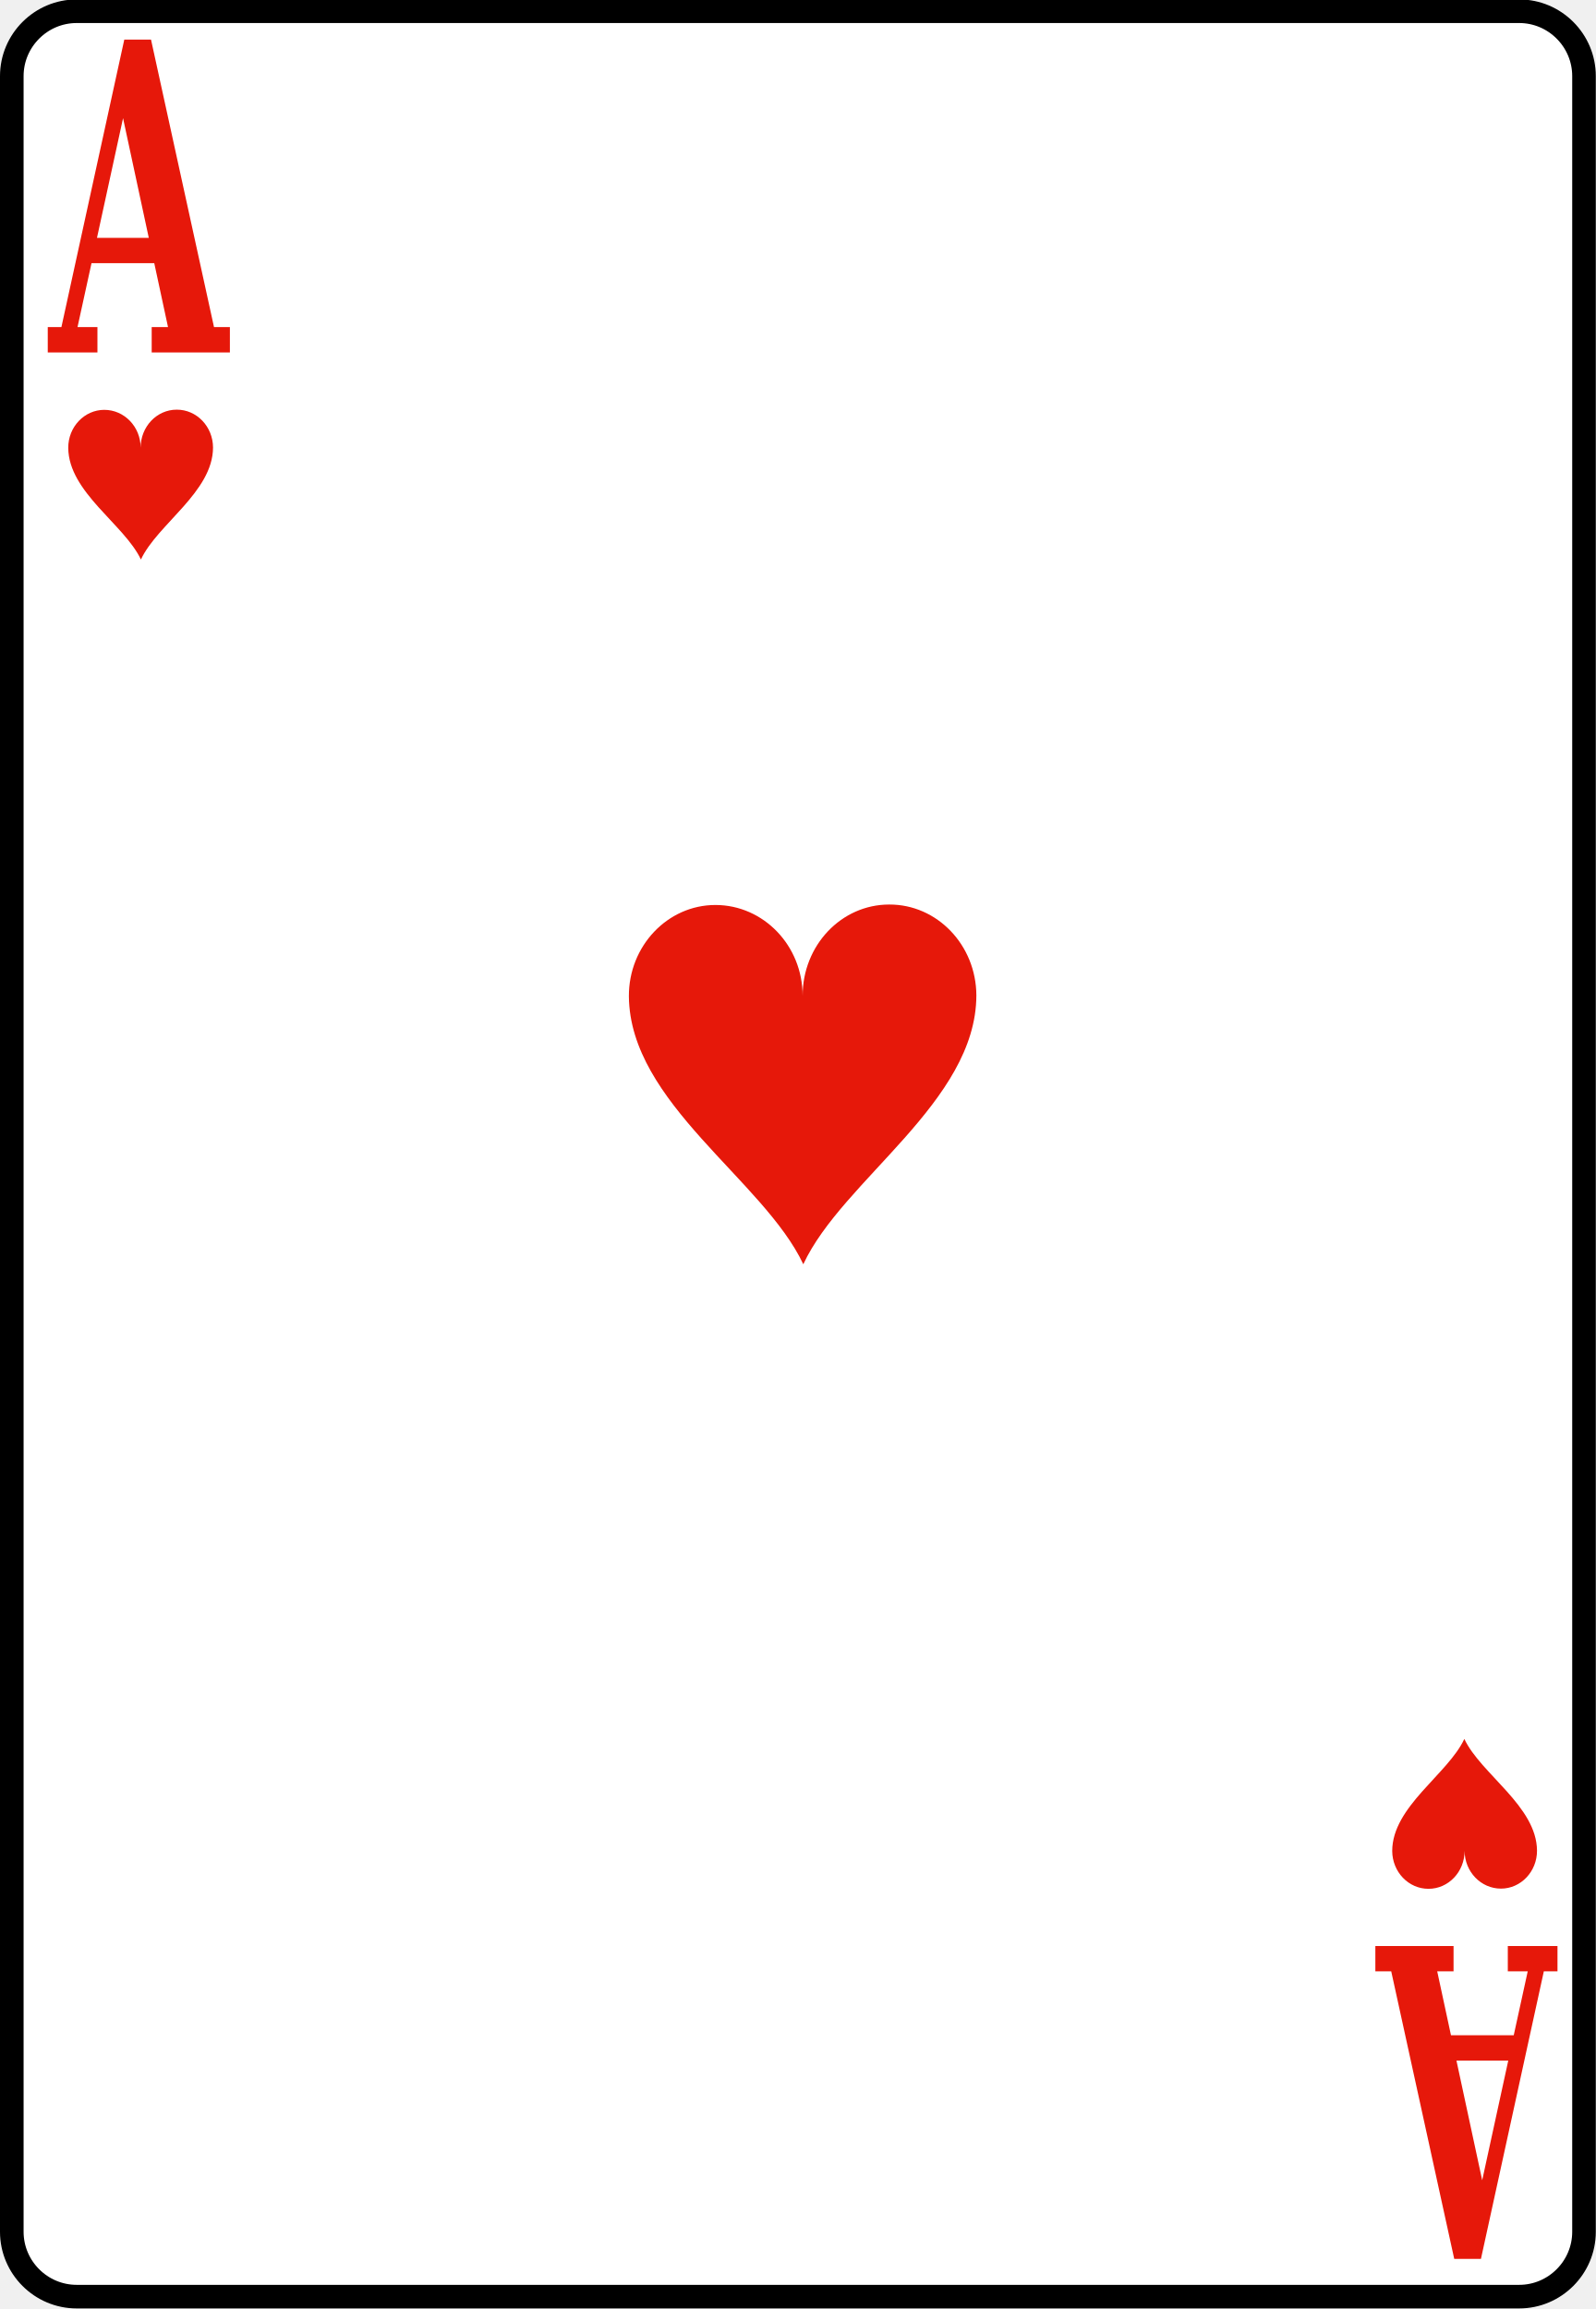
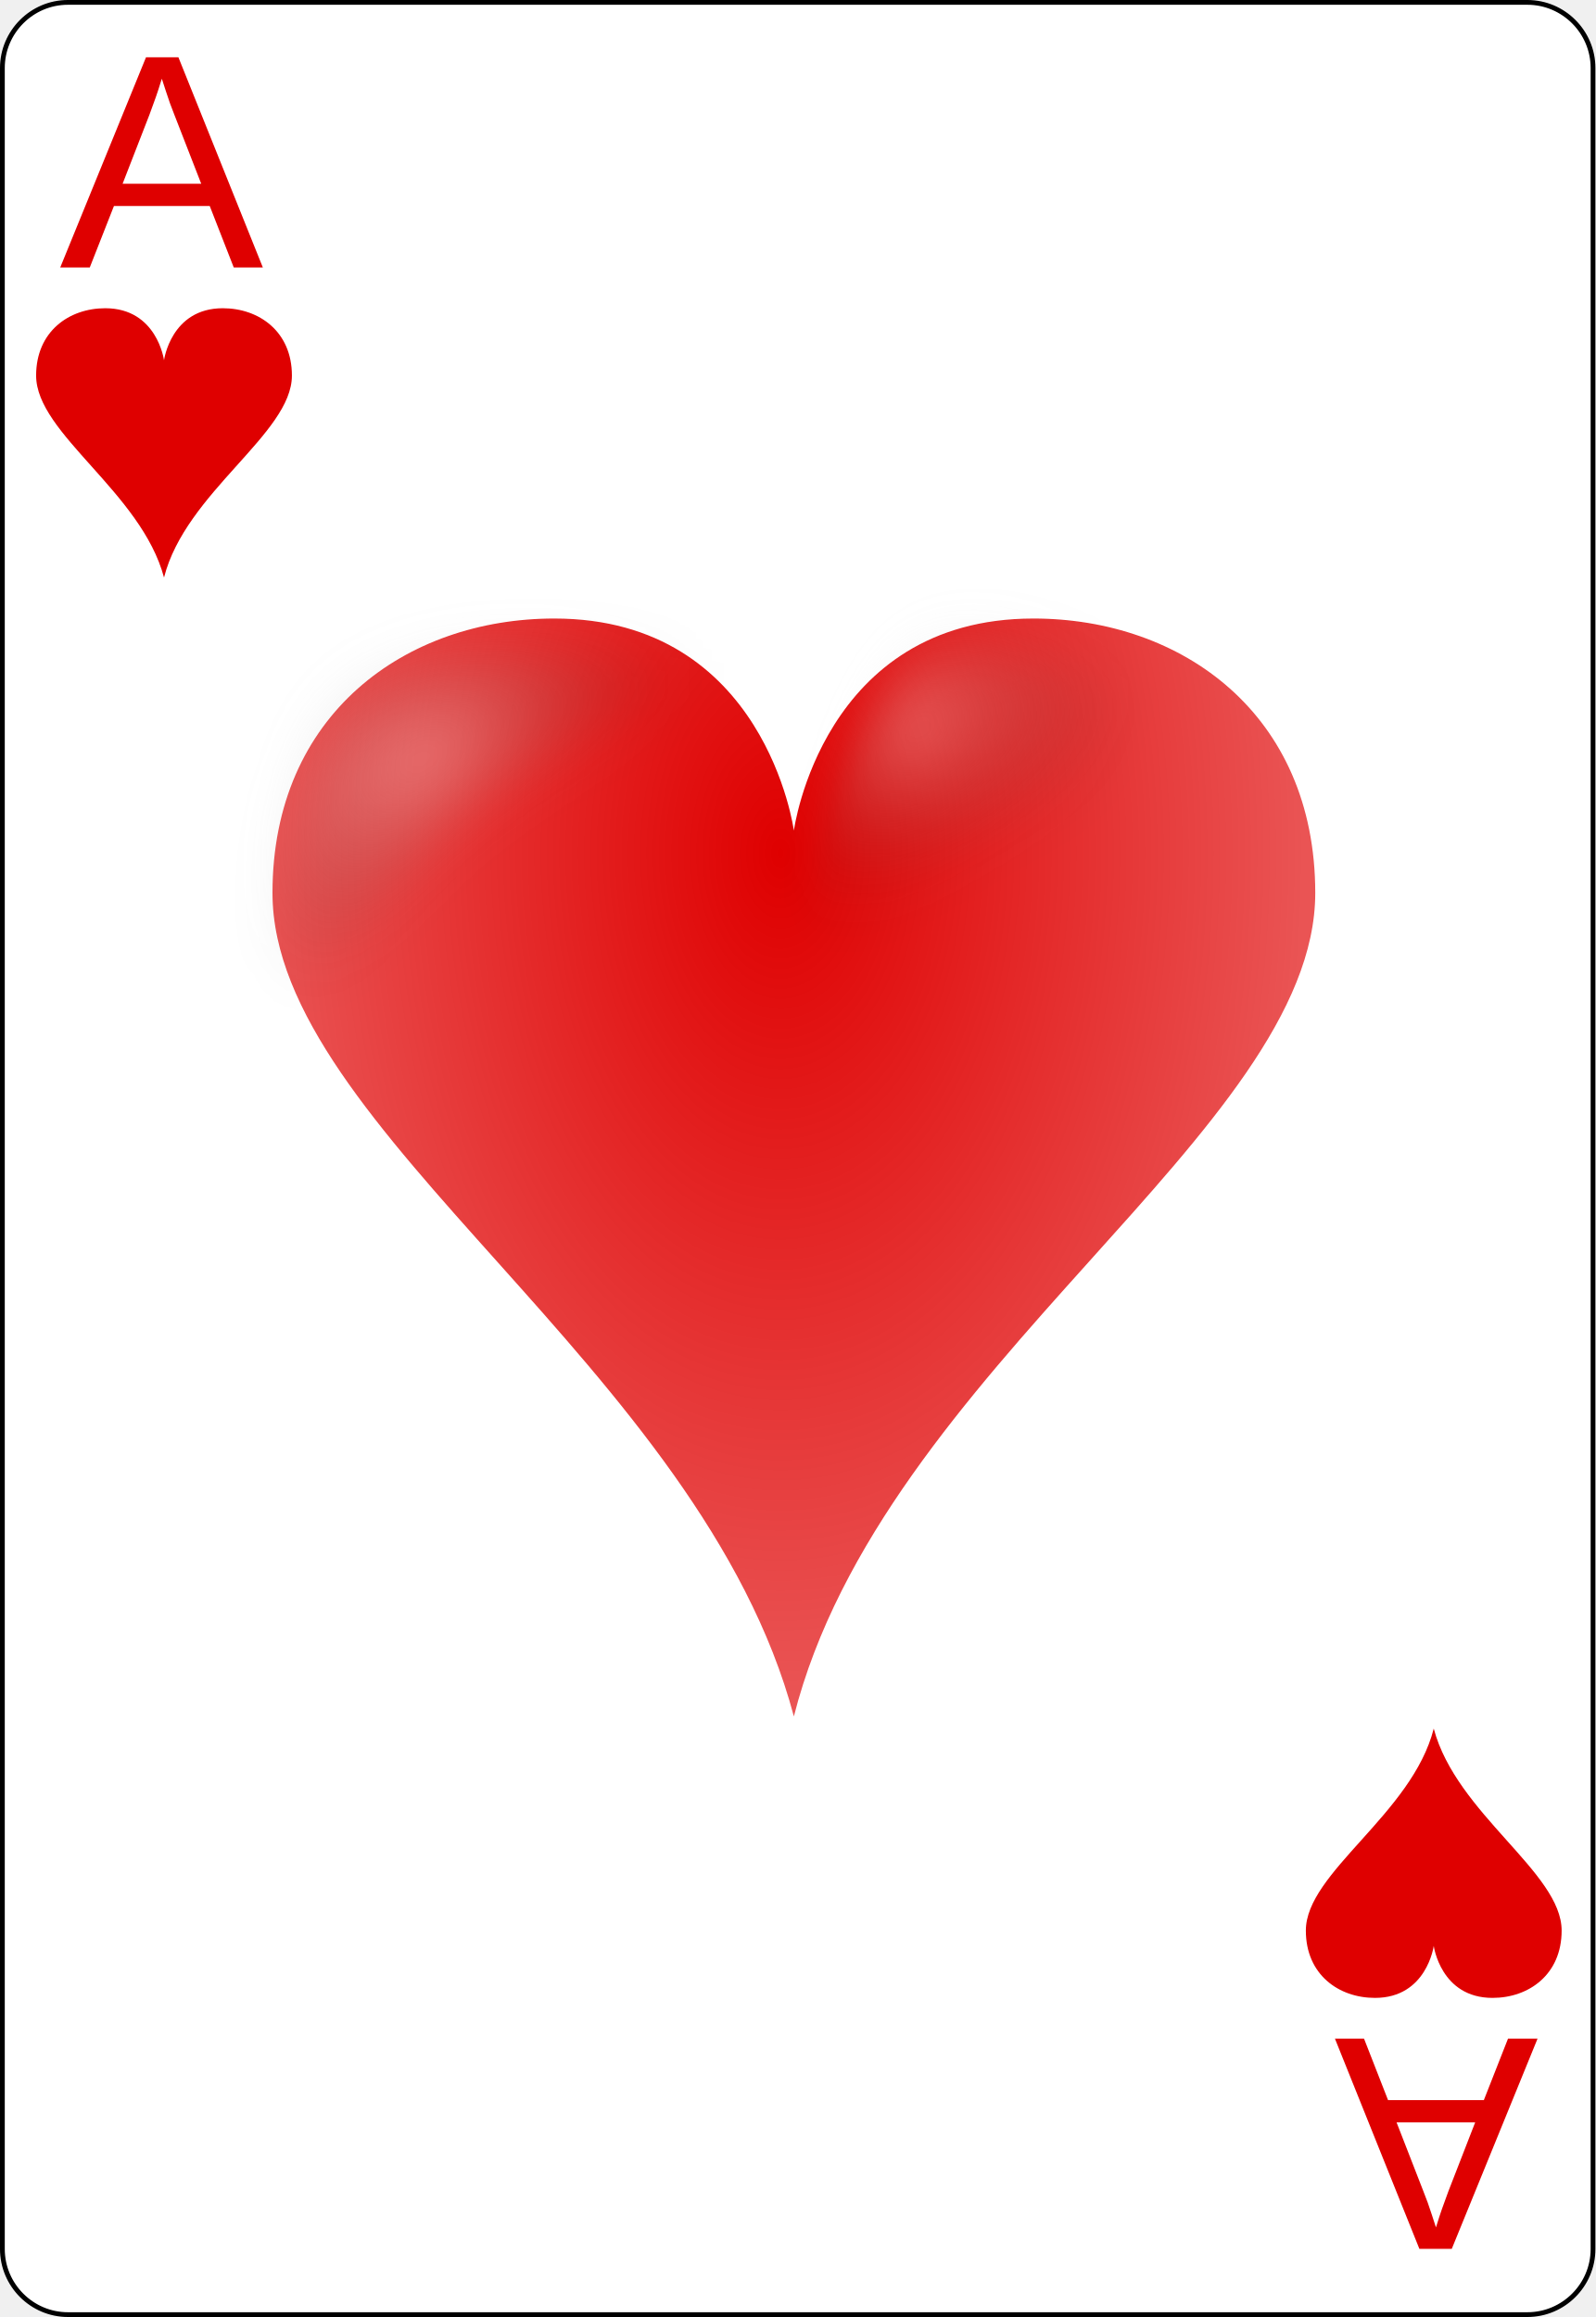
- <svg xmlns="http://www.w3.org/2000/svg" version="1.1" id="svg2" xml:space="preserve" width="180.28" height="260.853" viewBox="0 0 180.28 260.853">
-   <defs id="defs6" />
-   <g id="g8" transform="matrix(1.333333,0,0,-1.333333,0,260.8533)">
-     <g id="g10" transform="scale(0.1)">
-       <path d="M 9.996,65.418 C 9.996,35.188 34.707,10.477 64.938,10.477 H 1287.24 c 30.15,0 54.86,24.711 54.86,54.941 V 1891.94 c 0,30.22 -24.71,54.94 -54.86,54.94 H 64.938 c -30.23,0 -54.941,-24.72 -54.941,-54.94 V 65.418" style="fill:#ffffff;fill-opacity:1;fill-rule:nonzero;stroke:none" id="path12" />
-       <path d="M 9.996,65.418 C 9.996,35.188 34.707,10.477 64.938,10.477 H 1287.24 c 30.15,0 54.86,24.711 54.86,54.941 V 1891.94 c 0,30.22 -24.71,54.94 -54.86,54.94 H 64.938 c -30.23,0 -54.941,-24.72 -54.941,-54.94 z" style="fill:none;stroke:#000000;stroke-width:19.993;stroke-linecap:butt;stroke-linejoin:miter;stroke-miterlimit:10;stroke-dasharray:none;stroke-opacity:1" id="path14" />
-       <path d="m 40.469,1657.77 v 21.48 h 11.562 l 53.274,243.59 h 22.652 l 53.367,-243.59 h 13.457 v -21.48 h -66.254 v 21.48 h 13.836 l -11.656,54.15 H 77.531 l -11.852,-54.15 h 16.875 v -21.48 H 40.469 m 41.707,97.12 h 43.887 l -21.801,101.38 -22.086,-101.38" style="fill:#e6180a;fill-opacity:1;fill-rule:nonzero;stroke:none" id="path16" />
-       <path d="m 1319.63,307.566 v -21.484 h -11.57 L 1254.79,42.492 h -22.65 l -53.37,243.59 h -13.46 v 21.484 h 66.26 v -21.484 h -13.84 l 11.66,-54.148 h 53.17 l 11.85,54.148 h -16.87 v 21.484 h 42.09 m -41.71,-97.117 h -43.89 l 21.81,-101.379 22.08,101.379" style="fill:#e6180a;fill-opacity:1;fill-rule:nonzero;stroke:none" id="path18" />
-       <path d="m 180.492,1577.24 c -0.078,-37.67 -47.262,-65.1 -61.097,-94.93 -13.993,29.75 -61.258,56.94 -61.575,94.61 -0.082,17.75 13.672,32.22 30.547,32.22 16.953,0 30.789,-14.31 30.789,-32.06 0,17.83 13.676,32.22 30.547,32.22 16.953,0.09 30.711,-14.31 30.789,-32.06" style="fill:#e6180a;fill-opacity:1;fill-rule:nonzero;stroke:none" id="path20" />
-       <path d="m 1179.6,388.098 c 0.08,37.664 47.26,65.093 61.1,94.922 14,-29.747 61.26,-56.938 61.58,-94.602 0.08,-17.754 -13.68,-32.23 -30.55,-32.23 -16.96,0 -30.79,14.316 -30.79,32.07 0,-17.836 -13.68,-32.231 -30.55,-32.231 -16.95,-0.078 -30.71,14.317 -30.79,32.071" style="fill:#e6180a;fill-opacity:1;fill-rule:nonzero;stroke:none" id="path22" />
-       <path d="m 827.258,1113.03 c -0.192,-90.4 -113.43,-156.229 -146.633,-227.819 -33.59,71.398 -147.02,136.659 -147.785,227.059 -0.192,42.6 32.82,77.34 73.316,77.34 40.688,0 73.891,-34.35 73.891,-76.96 0,42.8 32.82,77.35 73.316,77.35 40.692,0.19 73.703,-34.36 73.895,-76.97" style="fill:#e6180a;fill-opacity:1;fill-rule:nonzero;stroke:none" id="path24" />
+ <svg xmlns="http://www.w3.org/2000/svg" xmlns:xlink="http://www.w3.org/1999/xlink" width="167.087pt" height="242.667pt" viewBox="0 0 167.087 242.667" xml:space="preserve" id="svg2" version="1.1">
+   <defs id="defs41">
+     <radialGradient xlink:href="#linearGradient3773" id="radialGradient3781" cx="-0.158" cy="-8.835" fx="-0.158" fy="-8.835" r="8" gradientTransform="matrix(-1.584269,-0.02349808,0.03071979,-2.477574,-0.2485638,-26.71351)" gradientUnits="userSpaceOnUse" />
+     <linearGradient id="linearGradient3773">
+       <stop style="stop-color:#000000;stop-opacity:1;" offset="0" id="stop3775" />
+       <stop style="stop-color:#000000;stop-opacity:0.649;" offset="1" id="stop3777" />
+     </linearGradient>
+     <radialGradient xlink:href="#linearGradient3773" id="radialGradient3957" cx="-0.158" cy="-8.835" fx="-0.158" fy="-8.835" r="8" gradientTransform="matrix(-1.584269,-0.02349808,0.03071979,-2.477574,-0.2485638,-26.71351)" gradientUnits="userSpaceOnUse" />
+     <linearGradient id="linearGradient3959">
+       <stop style="stop-color:#000000;stop-opacity:1;" offset="0" id="stop3961" />
+       <stop style="stop-color:#000000;stop-opacity:0.649;" offset="1" id="stop3963" />
+     </linearGradient>
+     <radialGradient r="81.903" fy="509.476" fx="168.025" cy="509.476" cx="168.025" gradientTransform="matrix(1.25656,-0.7774064,0.3366382,0.5361257,-221.2021,359.2426)" gradientUnits="userSpaceOnUse" id="radialGradient3975" xlink:href="#linearGradient3784-4" />
+     <linearGradient id="linearGradient3784-4">
+       <stop style="stop-color:#ffffff;stop-opacity:0.435;" offset="0" id="stop3786-8" />
+       <stop style="stop-color:#000000;stop-opacity:0;" offset="1" id="stop3788-6" />
+     </linearGradient>
+     <radialGradient xlink:href="#linearGradient3784-4-5" id="radialGradient3929" gradientUnits="userSpaceOnUse" gradientTransform="matrix(1.25656,-0.7774064,0.3366382,0.5361257,-221.2021,359.2426)" cx="168.025" cy="509.476" fx="168.025" fy="509.476" r="81.903" />
+     <linearGradient id="linearGradient3784-4-5">
+       <stop style="stop-color:#ffffff;stop-opacity:0.489;" offset="0" id="stop3786-8-0" />
+       <stop style="stop-color:#000000;stop-opacity:0;" offset="1" id="stop3788-6-3" />
+     </linearGradient>
+     <radialGradient xlink:href="#linearGradient3784-4-1" id="radialGradient3927" gradientUnits="userSpaceOnUse" gradientTransform="matrix(1.25656,-0.7774064,0.3366382,0.5361257,-221.2021,359.2426)" cx="168.025" cy="509.476" fx="168.025" fy="509.476" r="81.903" />
+     <linearGradient id="linearGradient3784-4-1">
+       <stop style="stop-color:#ffffff;stop-opacity:0.237;" offset="0" id="stop3786-8-03" />
+       <stop style="stop-color:#000000;stop-opacity:0;" offset="1" id="stop3788-6-6" />
+     </linearGradient>
+     <radialGradient xlink:href="#linearGradient3768" id="radialGradient3776" cx="-0.206" cy="-4.579" fx="-0.206" fy="-4.579" r="8" gradientTransform="matrix(-1,0,0,-1.720176,-0.4120407,-13.02719)" gradientUnits="userSpaceOnUse" />
+     <linearGradient id="linearGradient3768">
+       <stop style="stop-color:#df0000;stop-opacity:1;" offset="0" id="stop3770" />
+       <stop style="stop-color:#df0000;stop-opacity:0.672;" offset="1" id="stop3772" />
+     </linearGradient>
+     <radialGradient r="81.903" fy="511.223" fx="171.487" cy="511.223" cx="171.487" gradientTransform="matrix(1.152989,-0.6739155,0.3948202,0.6754904,-233.6326,270.4008)" gradientUnits="userSpaceOnUse" id="radialGradient4013" xlink:href="#linearGradient3784-4-6" />
+     <linearGradient id="linearGradient3784-4-6">
+       <stop style="stop-color:#ffffff;stop-opacity:0.313;" offset="0" id="stop3786-8-8" />
+       <stop style="stop-color:#000000;stop-opacity:0;" offset="1" id="stop3788-6-8" />
+     </linearGradient>
+     <filter color-interpolation-filters="sRGB" id="filter3834-6" x="-0.139" width="1.279" y="-0.162" height="1.325">
+       <feGaussianBlur stdDeviation="9.511" id="feGaussianBlur3836-6" />
+     </filter>
+     <radialGradient r="81.903" fy="492.632" fx="159.354" cy="492.632" cx="159.354" gradientTransform="matrix(1.089478,-0.715138,0.4464527,0.6562658,-244.9333,290.9185)" gradientUnits="userSpaceOnUse" id="radialGradient4013-8" xlink:href="#linearGradient3784-4-2" />
+     <linearGradient id="linearGradient3784-4-2">
+       <stop style="stop-color:#ffffff;stop-opacity:0.29;" offset="0" id="stop3786-8-1" />
+       <stop style="stop-color:#000000;stop-opacity:0;" offset="1" id="stop3788-6-5" />
+     </linearGradient>
+     <filter color-interpolation-filters="sRGB" id="filter3834-6-3" x="-0.139" width="1.279" y="-0.162" height="1.325">
+       <feGaussianBlur stdDeviation="9.511" id="feGaussianBlur3836-6-3" />
+     </filter>
+     <radialGradient r="81.903" fy="492.632" fx="159.354" cy="492.632" cx="159.354" gradientTransform="matrix(1.089478,-0.715138,0.4464527,0.6562658,-244.9333,290.9185)" gradientUnits="userSpaceOnUse" id="radialGradient3073" xlink:href="#linearGradient3784-4-2" />
+   </defs>
+   <g id="Layer_x0020_1" style="fill-rule:nonzero;clip-rule:nonzero;stroke:#000000;stroke-miterlimit:4;">
+     <path style="fill:#FFFFFF;stroke-width:0.5;" d="M166.837,235.548c0,3.777-3.087,6.869-6.871,6.869H7.111c-3.775,0-6.861-3.092-6.861-6.869V7.12C0.25,3.343,3.336,0.25,7.111,0.25h152.855    c3.784,0,6.871,3.093,6.871,6.87v228.428z" id="path5" />
+     <g style="stroke:none;" id="g7">
+       <g id="g9">
+ 				
+ 			</g>
+     </g>
+     <g id="g15">
+ 			
+ 		</g>
+     <g id="g19">
+ 			
+ 		</g>
+     <g style="stroke:none;" id="g23">
+       <g id="g25">
+ 				
+ 			</g>
+     </g>
+     <g style="stroke:none;" id="g31">
+       <g id="g33">
+ 				
+ 			</g>
    </g>
  </g>
+   <text xml:space="preserve" style="font-size:32px;font-style:normal;font-weight:normal;line-height:125%;letter-spacing:0px;word-spacing:0px;fill:#df0000;fill-opacity:1;stroke:none;font-family:Bitstream Vera Sans" x="6.246" y="28.013" id="text3788">
+     <tspan id="tspan3790" x="6.246" y="28.013" style="font-style:normal;font-variant:normal;font-weight:normal;font-stretch:normal;font-family:Arial;-inkscape-font-specification:Arial;fill:#df0000;fill-opacity:1">A</tspan>
+   </text>
+   <g transform="matrix(0.1968698,0,0,0.1968698,11.54991,16.86967)" id="g3036">
+     <g style="stroke:none" id="layer1-9" transform="matrix(34.67063,0,0,32.44841,363.6508,535.3979)">
+       <path d="M 3.676,-9 C 0.433,-9 0,-5.523 0,-5.523 0,-5.523 -0.433,-9 -3.676,-9 -5.946,-9 -8,-7.441 -8,-4.5 -8,-0.614 -1.421,3.294 0,9 1.352,3.299 8,-0.614 8,-4.5 8,-7.441 5.946,-9 3.676,-9 z" id="hl" style="fill:url(#radialGradient3776);fill-opacity:1;stroke:none" />
+     </g>
+     <path transform="matrix(1.484247,0,0,1.537104,-80.68896,-450.5936)" id="path3762-6-4" d="m 117.301,604.266 c 0,0 -8.068,-94.95 22.857,-122.857 34.761,-31.369 140,-11.429 140,-11.429 0,0 -71.54,24.838 -100,48.571 -27.21,22.692 -62.857,85.714 -62.857,85.714 z" style="fill:url(#radialGradient4013);fill-opacity:1;stroke:none;filter:url(#filter3834-6)" />
+     <path transform="matrix(1.153293,0.3378255,-0.3292825,1.401643,422.9377,-451.9048)" id="path3762-6-2-3" d="m 117.301,604.266 c 0,0 -8.068,-94.95 22.857,-122.857 34.761,-31.369 140,-11.429 140,-11.429 0,0 -63.093,37.071 -91.553,60.804 -27.21,22.692 -71.305,73.481 -71.305,73.481 z" style="fill:url(#radialGradient3073);fill-opacity:1;stroke:none;filter:url(#filter3834-6-3)" />
+   </g>
+   <g transform="matrix(1.674307,0,0,1.566992,17.17751,46.38532)" id="layer1-9-6" style="fill:#df0000;fill-opacity:1">
+     <path style="fill:#df0000;fill-opacity:1" id="hl-8" d="M 3.676,-9 C 0.433,-9 0,-5.523 0,-5.523 0,-5.523 -0.433,-9 -3.676,-9 -5.946,-9 -8,-7.441 -8,-4.5 -8,-0.614 -1.421,3.294 0,9 1.352,3.299 8,-0.614 8,-4.5 8,-7.441 5.946,-9 3.676,-9 z" />
+   </g>
+   <text xml:space="preserve" style="font-size:32px;font-style:normal;font-weight:normal;line-height:125%;letter-spacing:0px;word-spacing:0px;fill:#df0000;fill-opacity:1;stroke:none;font-family:Bitstream Vera Sans" x="-161.088" y="-213.515" id="text3788-4" transform="scale(-1,-1)">
+     <tspan id="tspan3790-3" x="-161.088" y="-213.515" style="font-style:normal;font-variant:normal;font-weight:normal;font-stretch:normal;fill:#df0000;fill-opacity:1;font-family:Arial;-inkscape-font-specification:Arial">A</tspan>
+   </text>
+   <g transform="matrix(-1.674307,0,0,-1.566992,150.156,195.1431)" id="layer1-9-6-5" style="fill:#df0000;fill-opacity:1">
+     <path style="fill:#df0000;fill-opacity:1" id="hl-8-1" d="M 3.676,-9 C 0.433,-9 0,-5.523 0,-5.523 0,-5.523 -0.433,-9 -3.676,-9 -5.946,-9 -8,-7.441 -8,-4.5 -8,-0.614 -1.421,3.294 0,9 1.352,3.299 8,-0.614 8,-4.5 8,-7.441 5.946,-9 3.676,-9 z" />
+   </g>
</svg>
